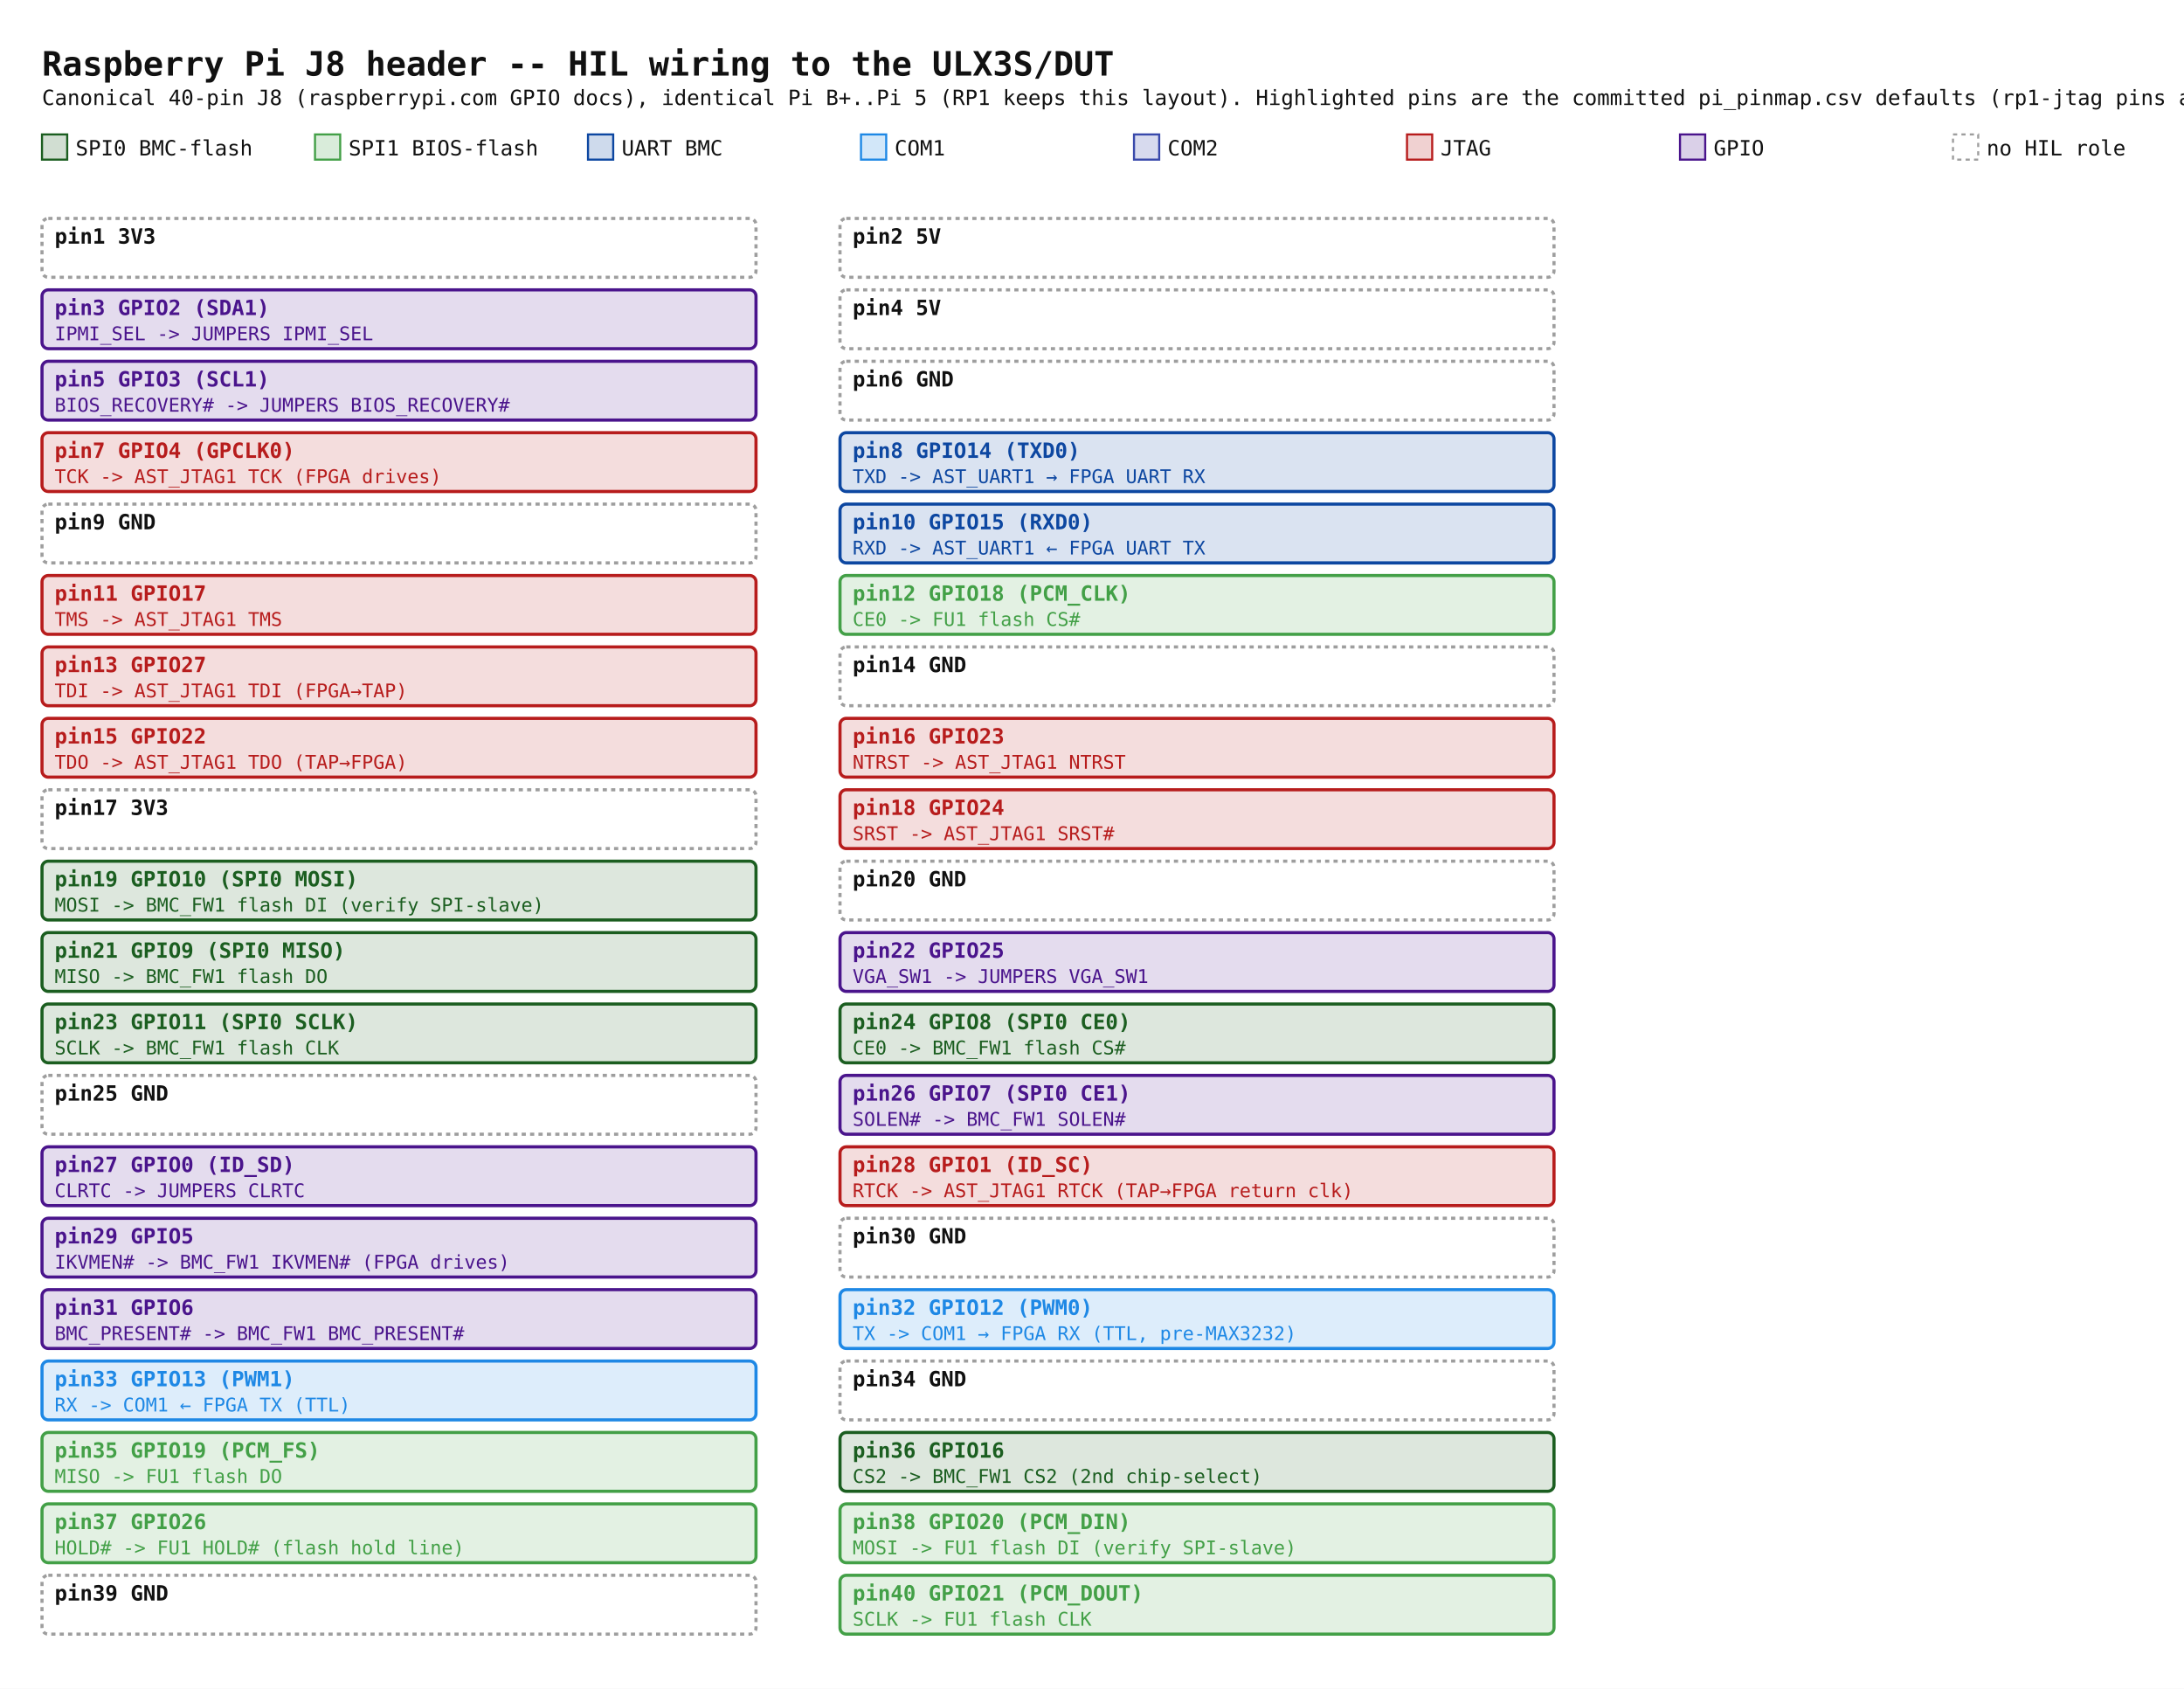
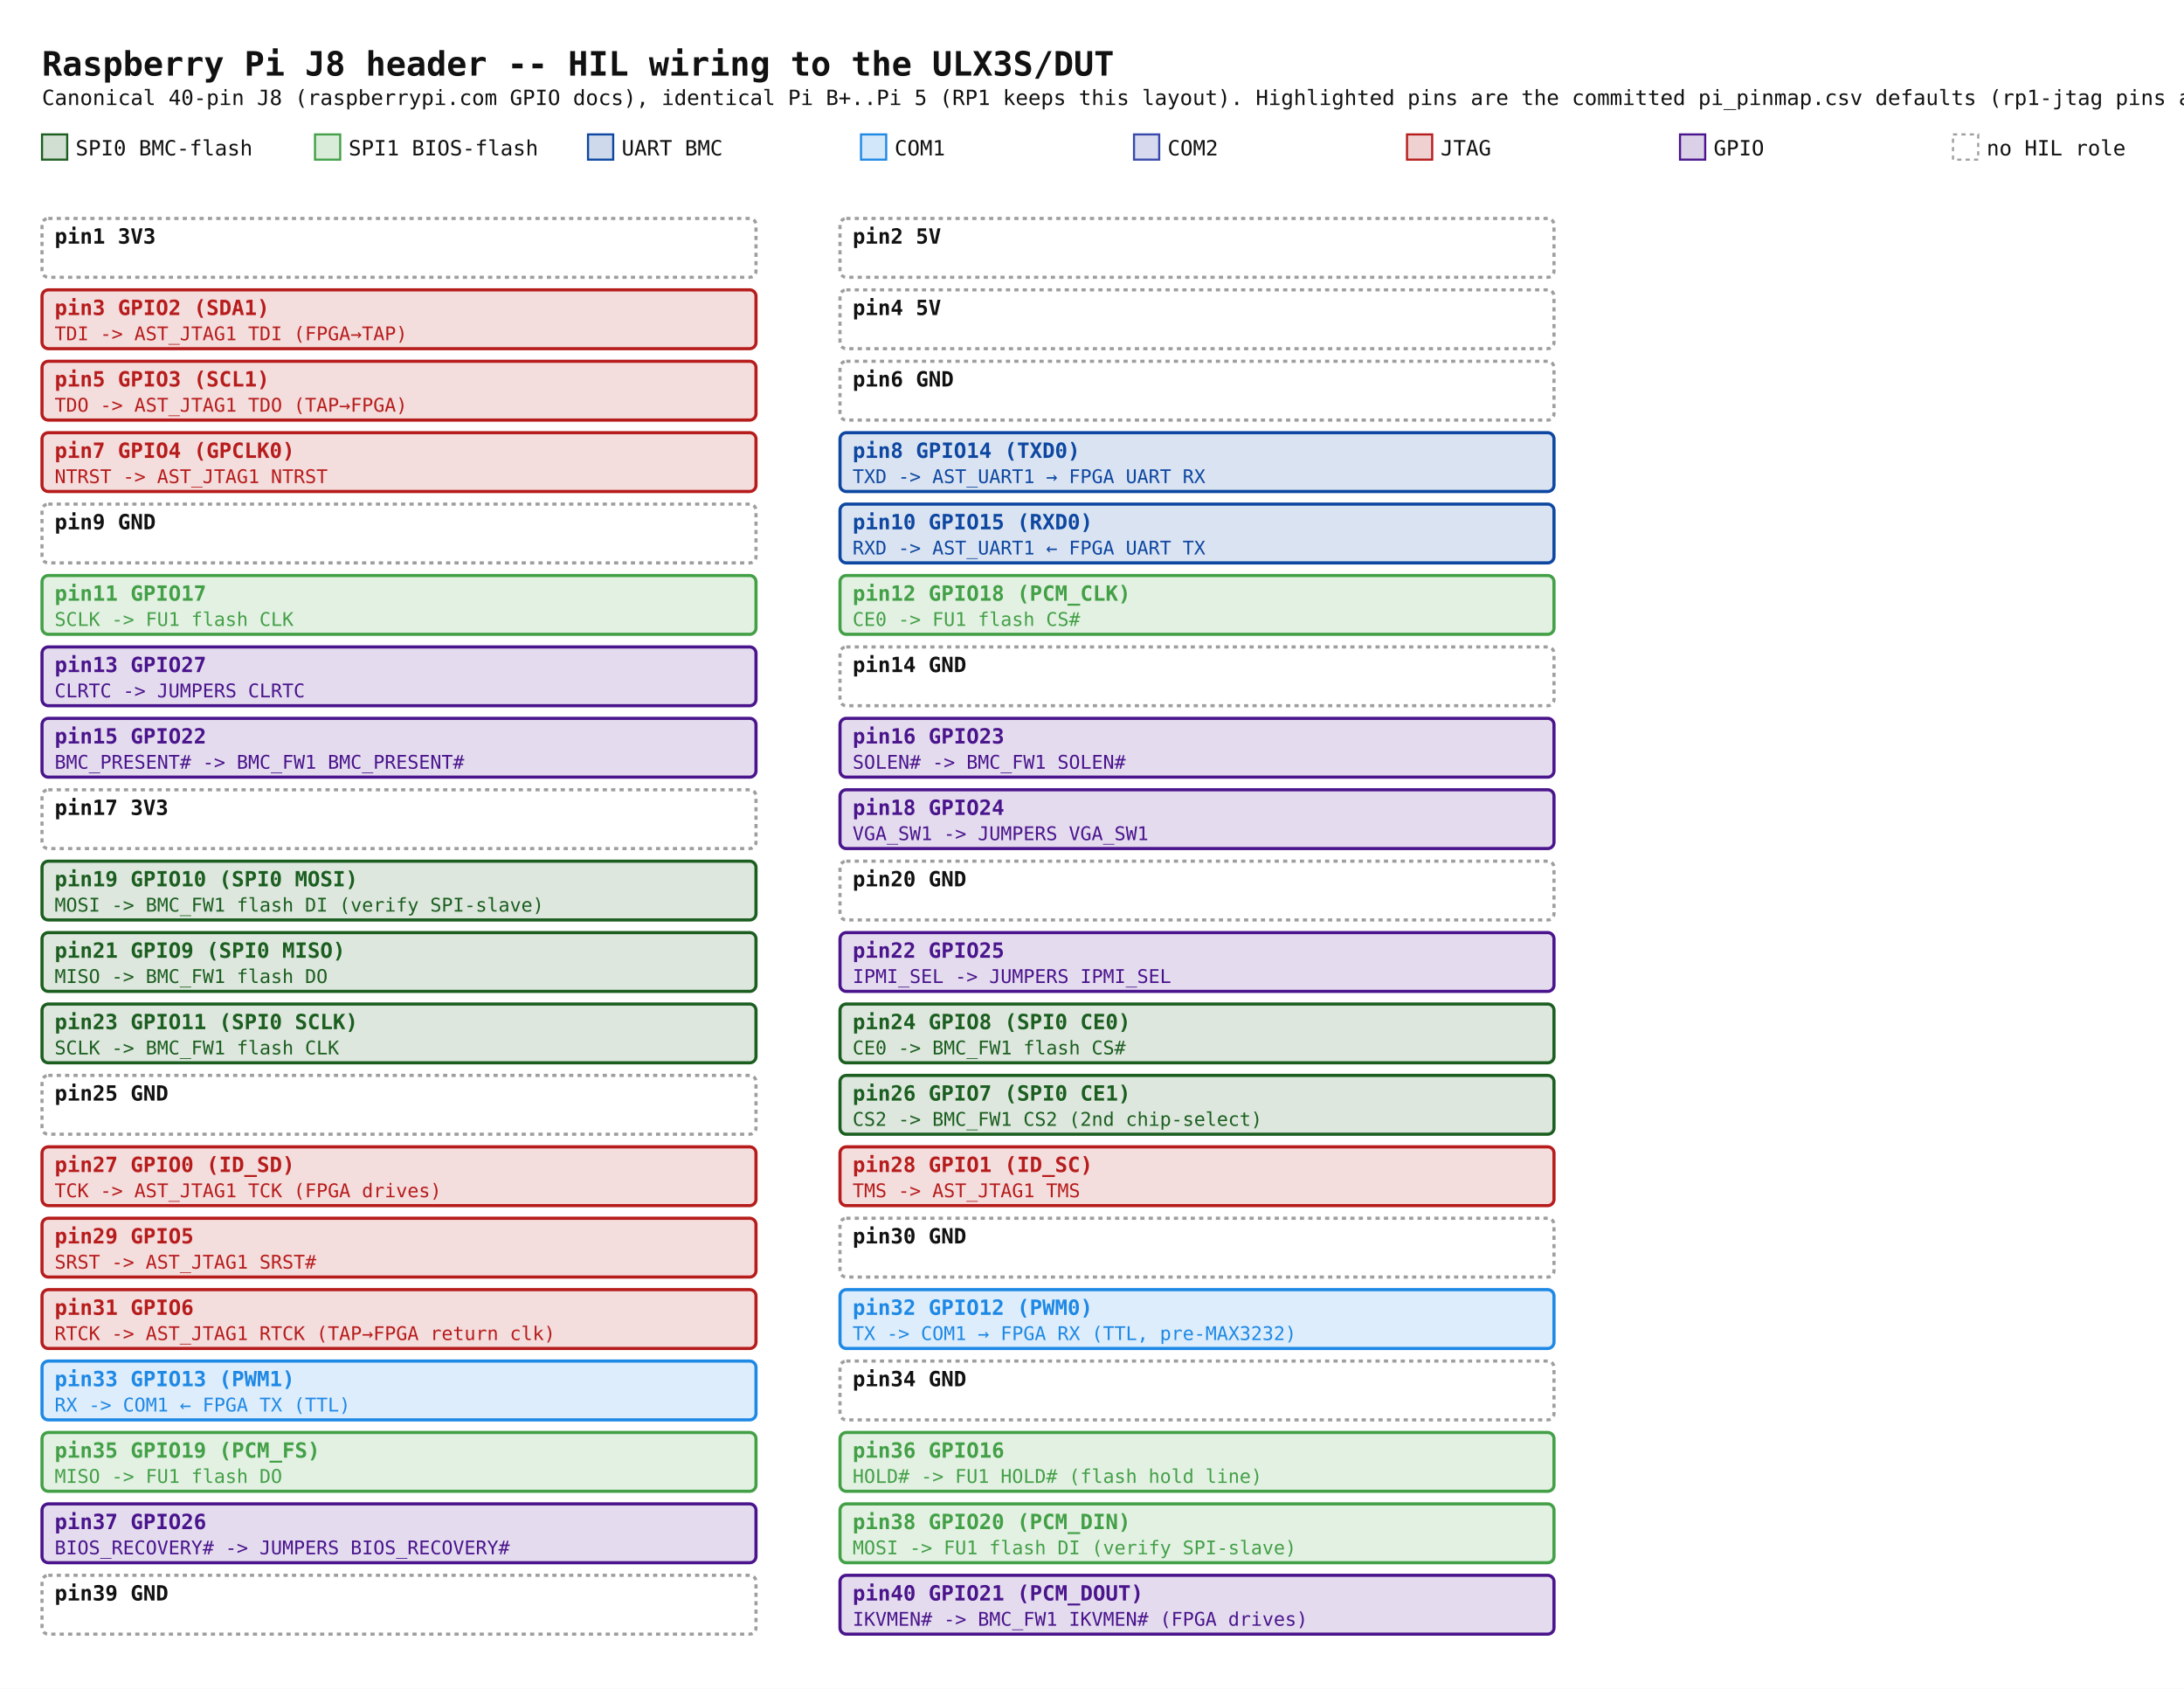
<svg xmlns="http://www.w3.org/2000/svg" width="1040" height="804" viewBox="0 0 1040 804" font-family="monospace" font-size="10">
  <rect x="0" y="0" width="1040" height="804" fill="#ffffff" />
  <text x="20" y="36" font-size="16" font-weight="bold" fill="#111111">Raspberry Pi J8 header -- HIL wiring to the ULX3S/DUT</text>
  <text x="20" y="50" fill="#111111">Canonical 40-pin J8 (raspberrypi.com GPIO docs), identical Pi B+..Pi 5 (RP1 keeps this layout). Highlighted pins are the committed pi_pinmap.csv defaults (rp1-jtag pins are runtime-configurable).</text>
  <rect x="20" y="64" width="12" height="12" fill="#1b5e20" fill-opacity="0.2" stroke="#1b5e20" />
  <text x="36" y="74" fill="#111111">SPI0 BMC-flash</text>
  <rect x="150" y="64" width="12" height="12" fill="#43a047" fill-opacity="0.2" stroke="#43a047" />
  <text x="166" y="74" fill="#111111">SPI1 BIOS-flash</text>
  <rect x="280" y="64" width="12" height="12" fill="#0d47a1" fill-opacity="0.2" stroke="#0d47a1" />
  <text x="296" y="74" fill="#111111">UART BMC</text>
  <rect x="410" y="64" width="12" height="12" fill="#1e88e5" fill-opacity="0.2" stroke="#1e88e5" />
  <text x="426" y="74" fill="#111111">COM1</text>
  <rect x="540" y="64" width="12" height="12" fill="#3949ab" fill-opacity="0.2" stroke="#3949ab" />
  <text x="556" y="74" fill="#111111">COM2</text>
  <rect x="670" y="64" width="12" height="12" fill="#b71c1c" fill-opacity="0.2" stroke="#b71c1c" />
  <text x="686" y="74" fill="#111111">JTAG</text>
  <rect x="800" y="64" width="12" height="12" fill="#4a148c" fill-opacity="0.2" stroke="#4a148c" />
  <text x="816" y="74" fill="#111111">GPIO</text>
  <rect x="930" y="64" width="12" height="12" fill="none" stroke="#9e9e9e" stroke-dasharray="2,2" />
  <text x="946" y="74" fill="#111111">no HIL role</text>
  <rect x="20" y="104" width="340" height="28" fill="none" stroke="#9e9e9e" stroke-width="1.5" stroke-dasharray="2,2" rx="3" />
  <text x="26" y="116" fill="#111111" font-weight="bold">pin1  3V3</text>
  <rect x="400" y="104" width="340" height="28" fill="none" stroke="#9e9e9e" stroke-width="1.5" stroke-dasharray="2,2" rx="3" />
  <text x="406" y="116" fill="#111111" font-weight="bold">pin2  5V</text>
-   <rect x="20" y="138" width="340" height="28" fill="#4a148c" fill-opacity="0.15" stroke="#4a148c" stroke-width="1.5" rx="3" />
-   <text x="26" y="150" fill="#4a148c" font-weight="bold">pin3  GPIO2 (SDA1)</text>
-   <text x="26" y="162" fill="#4a148c" font-size="9">IPMI_SEL -&gt; JUMPERS IPMI_SEL</text>
+   <rect x="20" y="138" width="340" height="28" fill="#b71c1c" fill-opacity="0.15" stroke="#b71c1c" stroke-width="1.5" rx="3" />
+   <text x="26" y="150" fill="#b71c1c" font-weight="bold">pin3  GPIO2 (SDA1)</text>
+   <text x="26" y="162" fill="#b71c1c" font-size="9">TDI -&gt; AST_JTAG1 TDI (FPGA→TAP)</text>
  <rect x="400" y="138" width="340" height="28" fill="none" stroke="#9e9e9e" stroke-width="1.5" stroke-dasharray="2,2" rx="3" />
  <text x="406" y="150" fill="#111111" font-weight="bold">pin4  5V</text>
-   <rect x="20" y="172" width="340" height="28" fill="#4a148c" fill-opacity="0.15" stroke="#4a148c" stroke-width="1.5" rx="3" />
-   <text x="26" y="184" fill="#4a148c" font-weight="bold">pin5  GPIO3 (SCL1)</text>
-   <text x="26" y="196" fill="#4a148c" font-size="9">BIOS_RECOVERY# -&gt; JUMPERS BIOS_RECOVERY#</text>
+   <rect x="20" y="172" width="340" height="28" fill="#b71c1c" fill-opacity="0.15" stroke="#b71c1c" stroke-width="1.5" rx="3" />
+   <text x="26" y="184" fill="#b71c1c" font-weight="bold">pin5  GPIO3 (SCL1)</text>
+   <text x="26" y="196" fill="#b71c1c" font-size="9">TDO -&gt; AST_JTAG1 TDO (TAP→FPGA)</text>
  <rect x="400" y="172" width="340" height="28" fill="none" stroke="#9e9e9e" stroke-width="1.5" stroke-dasharray="2,2" rx="3" />
  <text x="406" y="184" fill="#111111" font-weight="bold">pin6  GND</text>
  <rect x="20" y="206" width="340" height="28" fill="#b71c1c" fill-opacity="0.15" stroke="#b71c1c" stroke-width="1.5" rx="3" />
  <text x="26" y="218" fill="#b71c1c" font-weight="bold">pin7  GPIO4 (GPCLK0)</text>
-   <text x="26" y="230" fill="#b71c1c" font-size="9">TCK -&gt; AST_JTAG1 TCK (FPGA drives)</text>
+   <text x="26" y="230" fill="#b71c1c" font-size="9">NTRST -&gt; AST_JTAG1 NTRST</text>
  <rect x="400" y="206" width="340" height="28" fill="#0d47a1" fill-opacity="0.15" stroke="#0d47a1" stroke-width="1.5" rx="3" />
  <text x="406" y="218" fill="#0d47a1" font-weight="bold">pin8  GPIO14 (TXD0)</text>
  <text x="406" y="230" fill="#0d47a1" font-size="9">TXD -&gt; AST_UART1 → FPGA UART RX</text>
  <rect x="20" y="240" width="340" height="28" fill="none" stroke="#9e9e9e" stroke-width="1.5" stroke-dasharray="2,2" rx="3" />
  <text x="26" y="252" fill="#111111" font-weight="bold">pin9  GND</text>
  <rect x="400" y="240" width="340" height="28" fill="#0d47a1" fill-opacity="0.15" stroke="#0d47a1" stroke-width="1.5" rx="3" />
  <text x="406" y="252" fill="#0d47a1" font-weight="bold">pin10 GPIO15 (RXD0)</text>
  <text x="406" y="264" fill="#0d47a1" font-size="9">RXD -&gt; AST_UART1 ← FPGA UART TX</text>
-   <rect x="20" y="274" width="340" height="28" fill="#b71c1c" fill-opacity="0.15" stroke="#b71c1c" stroke-width="1.5" rx="3" />
-   <text x="26" y="286" fill="#b71c1c" font-weight="bold">pin11 GPIO17</text>
-   <text x="26" y="298" fill="#b71c1c" font-size="9">TMS -&gt; AST_JTAG1 TMS</text>
+   <rect x="20" y="274" width="340" height="28" fill="#43a047" fill-opacity="0.15" stroke="#43a047" stroke-width="1.5" rx="3" />
+   <text x="26" y="286" fill="#43a047" font-weight="bold">pin11 GPIO17</text>
+   <text x="26" y="298" fill="#43a047" font-size="9">SCLK -&gt; FU1 flash CLK</text>
  <rect x="400" y="274" width="340" height="28" fill="#43a047" fill-opacity="0.15" stroke="#43a047" stroke-width="1.5" rx="3" />
  <text x="406" y="286" fill="#43a047" font-weight="bold">pin12 GPIO18 (PCM_CLK)</text>
  <text x="406" y="298" fill="#43a047" font-size="9">CE0 -&gt; FU1 flash CS#</text>
-   <rect x="20" y="308" width="340" height="28" fill="#b71c1c" fill-opacity="0.15" stroke="#b71c1c" stroke-width="1.5" rx="3" />
-   <text x="26" y="320" fill="#b71c1c" font-weight="bold">pin13 GPIO27</text>
-   <text x="26" y="332" fill="#b71c1c" font-size="9">TDI -&gt; AST_JTAG1 TDI (FPGA→TAP)</text>
+   <rect x="20" y="308" width="340" height="28" fill="#4a148c" fill-opacity="0.15" stroke="#4a148c" stroke-width="1.5" rx="3" />
+   <text x="26" y="320" fill="#4a148c" font-weight="bold">pin13 GPIO27</text>
+   <text x="26" y="332" fill="#4a148c" font-size="9">CLRTC -&gt; JUMPERS CLRTC</text>
  <rect x="400" y="308" width="340" height="28" fill="none" stroke="#9e9e9e" stroke-width="1.5" stroke-dasharray="2,2" rx="3" />
  <text x="406" y="320" fill="#111111" font-weight="bold">pin14 GND</text>
-   <rect x="20" y="342" width="340" height="28" fill="#b71c1c" fill-opacity="0.15" stroke="#b71c1c" stroke-width="1.5" rx="3" />
-   <text x="26" y="354" fill="#b71c1c" font-weight="bold">pin15 GPIO22</text>
-   <text x="26" y="366" fill="#b71c1c" font-size="9">TDO -&gt; AST_JTAG1 TDO (TAP→FPGA)</text>
-   <rect x="400" y="342" width="340" height="28" fill="#b71c1c" fill-opacity="0.15" stroke="#b71c1c" stroke-width="1.5" rx="3" />
-   <text x="406" y="354" fill="#b71c1c" font-weight="bold">pin16 GPIO23</text>
-   <text x="406" y="366" fill="#b71c1c" font-size="9">NTRST -&gt; AST_JTAG1 NTRST</text>
+   <rect x="20" y="342" width="340" height="28" fill="#4a148c" fill-opacity="0.15" stroke="#4a148c" stroke-width="1.5" rx="3" />
+   <text x="26" y="354" fill="#4a148c" font-weight="bold">pin15 GPIO22</text>
+   <text x="26" y="366" fill="#4a148c" font-size="9">BMC_PRESENT# -&gt; BMC_FW1 BMC_PRESENT#</text>
+   <rect x="400" y="342" width="340" height="28" fill="#4a148c" fill-opacity="0.15" stroke="#4a148c" stroke-width="1.5" rx="3" />
+   <text x="406" y="354" fill="#4a148c" font-weight="bold">pin16 GPIO23</text>
+   <text x="406" y="366" fill="#4a148c" font-size="9">SOLEN# -&gt; BMC_FW1 SOLEN#</text>
  <rect x="20" y="376" width="340" height="28" fill="none" stroke="#9e9e9e" stroke-width="1.5" stroke-dasharray="2,2" rx="3" />
  <text x="26" y="388" fill="#111111" font-weight="bold">pin17 3V3</text>
-   <rect x="400" y="376" width="340" height="28" fill="#b71c1c" fill-opacity="0.15" stroke="#b71c1c" stroke-width="1.5" rx="3" />
-   <text x="406" y="388" fill="#b71c1c" font-weight="bold">pin18 GPIO24</text>
-   <text x="406" y="400" fill="#b71c1c" font-size="9">SRST -&gt; AST_JTAG1 SRST#</text>
+   <rect x="400" y="376" width="340" height="28" fill="#4a148c" fill-opacity="0.15" stroke="#4a148c" stroke-width="1.5" rx="3" />
+   <text x="406" y="388" fill="#4a148c" font-weight="bold">pin18 GPIO24</text>
+   <text x="406" y="400" fill="#4a148c" font-size="9">VGA_SW1 -&gt; JUMPERS VGA_SW1</text>
  <rect x="20" y="410" width="340" height="28" fill="#1b5e20" fill-opacity="0.15" stroke="#1b5e20" stroke-width="1.5" rx="3" />
  <text x="26" y="422" fill="#1b5e20" font-weight="bold">pin19 GPIO10 (SPI0 MOSI)</text>
  <text x="26" y="434" fill="#1b5e20" font-size="9">MOSI -&gt; BMC_FW1 flash DI (verify SPI-slave)</text>
  <rect x="400" y="410" width="340" height="28" fill="none" stroke="#9e9e9e" stroke-width="1.5" stroke-dasharray="2,2" rx="3" />
  <text x="406" y="422" fill="#111111" font-weight="bold">pin20 GND</text>
  <rect x="20" y="444" width="340" height="28" fill="#1b5e20" fill-opacity="0.15" stroke="#1b5e20" stroke-width="1.5" rx="3" />
  <text x="26" y="456" fill="#1b5e20" font-weight="bold">pin21 GPIO9 (SPI0 MISO)</text>
  <text x="26" y="468" fill="#1b5e20" font-size="9">MISO -&gt; BMC_FW1 flash DO</text>
  <rect x="400" y="444" width="340" height="28" fill="#4a148c" fill-opacity="0.15" stroke="#4a148c" stroke-width="1.5" rx="3" />
  <text x="406" y="456" fill="#4a148c" font-weight="bold">pin22 GPIO25</text>
-   <text x="406" y="468" fill="#4a148c" font-size="9">VGA_SW1 -&gt; JUMPERS VGA_SW1</text>
+   <text x="406" y="468" fill="#4a148c" font-size="9">IPMI_SEL -&gt; JUMPERS IPMI_SEL</text>
  <rect x="20" y="478" width="340" height="28" fill="#1b5e20" fill-opacity="0.15" stroke="#1b5e20" stroke-width="1.5" rx="3" />
  <text x="26" y="490" fill="#1b5e20" font-weight="bold">pin23 GPIO11 (SPI0 SCLK)</text>
  <text x="26" y="502" fill="#1b5e20" font-size="9">SCLK -&gt; BMC_FW1 flash CLK</text>
  <rect x="400" y="478" width="340" height="28" fill="#1b5e20" fill-opacity="0.15" stroke="#1b5e20" stroke-width="1.5" rx="3" />
  <text x="406" y="490" fill="#1b5e20" font-weight="bold">pin24 GPIO8 (SPI0 CE0)</text>
  <text x="406" y="502" fill="#1b5e20" font-size="9">CE0 -&gt; BMC_FW1 flash CS#</text>
  <rect x="20" y="512" width="340" height="28" fill="none" stroke="#9e9e9e" stroke-width="1.5" stroke-dasharray="2,2" rx="3" />
  <text x="26" y="524" fill="#111111" font-weight="bold">pin25 GND</text>
-   <rect x="400" y="512" width="340" height="28" fill="#4a148c" fill-opacity="0.15" stroke="#4a148c" stroke-width="1.5" rx="3" />
-   <text x="406" y="524" fill="#4a148c" font-weight="bold">pin26 GPIO7 (SPI0 CE1)</text>
-   <text x="406" y="536" fill="#4a148c" font-size="9">SOLEN# -&gt; BMC_FW1 SOLEN#</text>
-   <rect x="20" y="546" width="340" height="28" fill="#4a148c" fill-opacity="0.15" stroke="#4a148c" stroke-width="1.5" rx="3" />
-   <text x="26" y="558" fill="#4a148c" font-weight="bold">pin27 GPIO0 (ID_SD)</text>
-   <text x="26" y="570" fill="#4a148c" font-size="9">CLRTC -&gt; JUMPERS CLRTC</text>
+   <rect x="400" y="512" width="340" height="28" fill="#1b5e20" fill-opacity="0.15" stroke="#1b5e20" stroke-width="1.5" rx="3" />
+   <text x="406" y="524" fill="#1b5e20" font-weight="bold">pin26 GPIO7 (SPI0 CE1)</text>
+   <text x="406" y="536" fill="#1b5e20" font-size="9">CS2 -&gt; BMC_FW1 CS2 (2nd chip-select)</text>
+   <rect x="20" y="546" width="340" height="28" fill="#b71c1c" fill-opacity="0.15" stroke="#b71c1c" stroke-width="1.5" rx="3" />
+   <text x="26" y="558" fill="#b71c1c" font-weight="bold">pin27 GPIO0 (ID_SD)</text>
+   <text x="26" y="570" fill="#b71c1c" font-size="9">TCK -&gt; AST_JTAG1 TCK (FPGA drives)</text>
  <rect x="400" y="546" width="340" height="28" fill="#b71c1c" fill-opacity="0.15" stroke="#b71c1c" stroke-width="1.5" rx="3" />
  <text x="406" y="558" fill="#b71c1c" font-weight="bold">pin28 GPIO1 (ID_SC)</text>
-   <text x="406" y="570" fill="#b71c1c" font-size="9">RTCK -&gt; AST_JTAG1 RTCK (TAP→FPGA return clk)</text>
-   <rect x="20" y="580" width="340" height="28" fill="#4a148c" fill-opacity="0.15" stroke="#4a148c" stroke-width="1.5" rx="3" />
-   <text x="26" y="592" fill="#4a148c" font-weight="bold">pin29 GPIO5</text>
-   <text x="26" y="604" fill="#4a148c" font-size="9">IKVMEN# -&gt; BMC_FW1 IKVMEN# (FPGA drives)</text>
+   <text x="406" y="570" fill="#b71c1c" font-size="9">TMS -&gt; AST_JTAG1 TMS</text>
+   <rect x="20" y="580" width="340" height="28" fill="#b71c1c" fill-opacity="0.15" stroke="#b71c1c" stroke-width="1.5" rx="3" />
+   <text x="26" y="592" fill="#b71c1c" font-weight="bold">pin29 GPIO5</text>
+   <text x="26" y="604" fill="#b71c1c" font-size="9">SRST -&gt; AST_JTAG1 SRST#</text>
  <rect x="400" y="580" width="340" height="28" fill="none" stroke="#9e9e9e" stroke-width="1.5" stroke-dasharray="2,2" rx="3" />
  <text x="406" y="592" fill="#111111" font-weight="bold">pin30 GND</text>
-   <rect x="20" y="614" width="340" height="28" fill="#4a148c" fill-opacity="0.15" stroke="#4a148c" stroke-width="1.5" rx="3" />
-   <text x="26" y="626" fill="#4a148c" font-weight="bold">pin31 GPIO6</text>
-   <text x="26" y="638" fill="#4a148c" font-size="9">BMC_PRESENT# -&gt; BMC_FW1 BMC_PRESENT#</text>
+   <rect x="20" y="614" width="340" height="28" fill="#b71c1c" fill-opacity="0.15" stroke="#b71c1c" stroke-width="1.5" rx="3" />
+   <text x="26" y="626" fill="#b71c1c" font-weight="bold">pin31 GPIO6</text>
+   <text x="26" y="638" fill="#b71c1c" font-size="9">RTCK -&gt; AST_JTAG1 RTCK (TAP→FPGA return clk)</text>
  <rect x="400" y="614" width="340" height="28" fill="#1e88e5" fill-opacity="0.15" stroke="#1e88e5" stroke-width="1.5" rx="3" />
  <text x="406" y="626" fill="#1e88e5" font-weight="bold">pin32 GPIO12 (PWM0)</text>
  <text x="406" y="638" fill="#1e88e5" font-size="9">TX -&gt; COM1 → FPGA RX (TTL, pre-MAX3232)</text>
  <rect x="20" y="648" width="340" height="28" fill="#1e88e5" fill-opacity="0.15" stroke="#1e88e5" stroke-width="1.5" rx="3" />
  <text x="26" y="660" fill="#1e88e5" font-weight="bold">pin33 GPIO13 (PWM1)</text>
  <text x="26" y="672" fill="#1e88e5" font-size="9">RX -&gt; COM1 ← FPGA TX (TTL)</text>
  <rect x="400" y="648" width="340" height="28" fill="none" stroke="#9e9e9e" stroke-width="1.5" stroke-dasharray="2,2" rx="3" />
  <text x="406" y="660" fill="#111111" font-weight="bold">pin34 GND</text>
  <rect x="20" y="682" width="340" height="28" fill="#43a047" fill-opacity="0.15" stroke="#43a047" stroke-width="1.5" rx="3" />
  <text x="26" y="694" fill="#43a047" font-weight="bold">pin35 GPIO19 (PCM_FS)</text>
  <text x="26" y="706" fill="#43a047" font-size="9">MISO -&gt; FU1 flash DO</text>
-   <rect x="400" y="682" width="340" height="28" fill="#1b5e20" fill-opacity="0.15" stroke="#1b5e20" stroke-width="1.5" rx="3" />
-   <text x="406" y="694" fill="#1b5e20" font-weight="bold">pin36 GPIO16</text>
-   <text x="406" y="706" fill="#1b5e20" font-size="9">CS2 -&gt; BMC_FW1 CS2 (2nd chip-select)</text>
-   <rect x="20" y="716" width="340" height="28" fill="#43a047" fill-opacity="0.15" stroke="#43a047" stroke-width="1.5" rx="3" />
-   <text x="26" y="728" fill="#43a047" font-weight="bold">pin37 GPIO26</text>
-   <text x="26" y="740" fill="#43a047" font-size="9">HOLD# -&gt; FU1 HOLD# (flash hold line)</text>
+   <rect x="400" y="682" width="340" height="28" fill="#43a047" fill-opacity="0.15" stroke="#43a047" stroke-width="1.5" rx="3" />
+   <text x="406" y="694" fill="#43a047" font-weight="bold">pin36 GPIO16</text>
+   <text x="406" y="706" fill="#43a047" font-size="9">HOLD# -&gt; FU1 HOLD# (flash hold line)</text>
+   <rect x="20" y="716" width="340" height="28" fill="#4a148c" fill-opacity="0.15" stroke="#4a148c" stroke-width="1.5" rx="3" />
+   <text x="26" y="728" fill="#4a148c" font-weight="bold">pin37 GPIO26</text>
+   <text x="26" y="740" fill="#4a148c" font-size="9">BIOS_RECOVERY# -&gt; JUMPERS BIOS_RECOVERY#</text>
  <rect x="400" y="716" width="340" height="28" fill="#43a047" fill-opacity="0.15" stroke="#43a047" stroke-width="1.5" rx="3" />
  <text x="406" y="728" fill="#43a047" font-weight="bold">pin38 GPIO20 (PCM_DIN)</text>
  <text x="406" y="740" fill="#43a047" font-size="9">MOSI -&gt; FU1 flash DI (verify SPI-slave)</text>
  <rect x="20" y="750" width="340" height="28" fill="none" stroke="#9e9e9e" stroke-width="1.5" stroke-dasharray="2,2" rx="3" />
  <text x="26" y="762" fill="#111111" font-weight="bold">pin39 GND</text>
-   <rect x="400" y="750" width="340" height="28" fill="#43a047" fill-opacity="0.15" stroke="#43a047" stroke-width="1.5" rx="3" />
-   <text x="406" y="762" fill="#43a047" font-weight="bold">pin40 GPIO21 (PCM_DOUT)</text>
-   <text x="406" y="774" fill="#43a047" font-size="9">SCLK -&gt; FU1 flash CLK</text>
+   <rect x="400" y="750" width="340" height="28" fill="#4a148c" fill-opacity="0.15" stroke="#4a148c" stroke-width="1.5" rx="3" />
+   <text x="406" y="762" fill="#4a148c" font-weight="bold">pin40 GPIO21 (PCM_DOUT)</text>
+   <text x="406" y="774" fill="#4a148c" font-size="9">IKVMEN# -&gt; BMC_FW1 IKVMEN# (FPGA drives)</text>
</svg>
